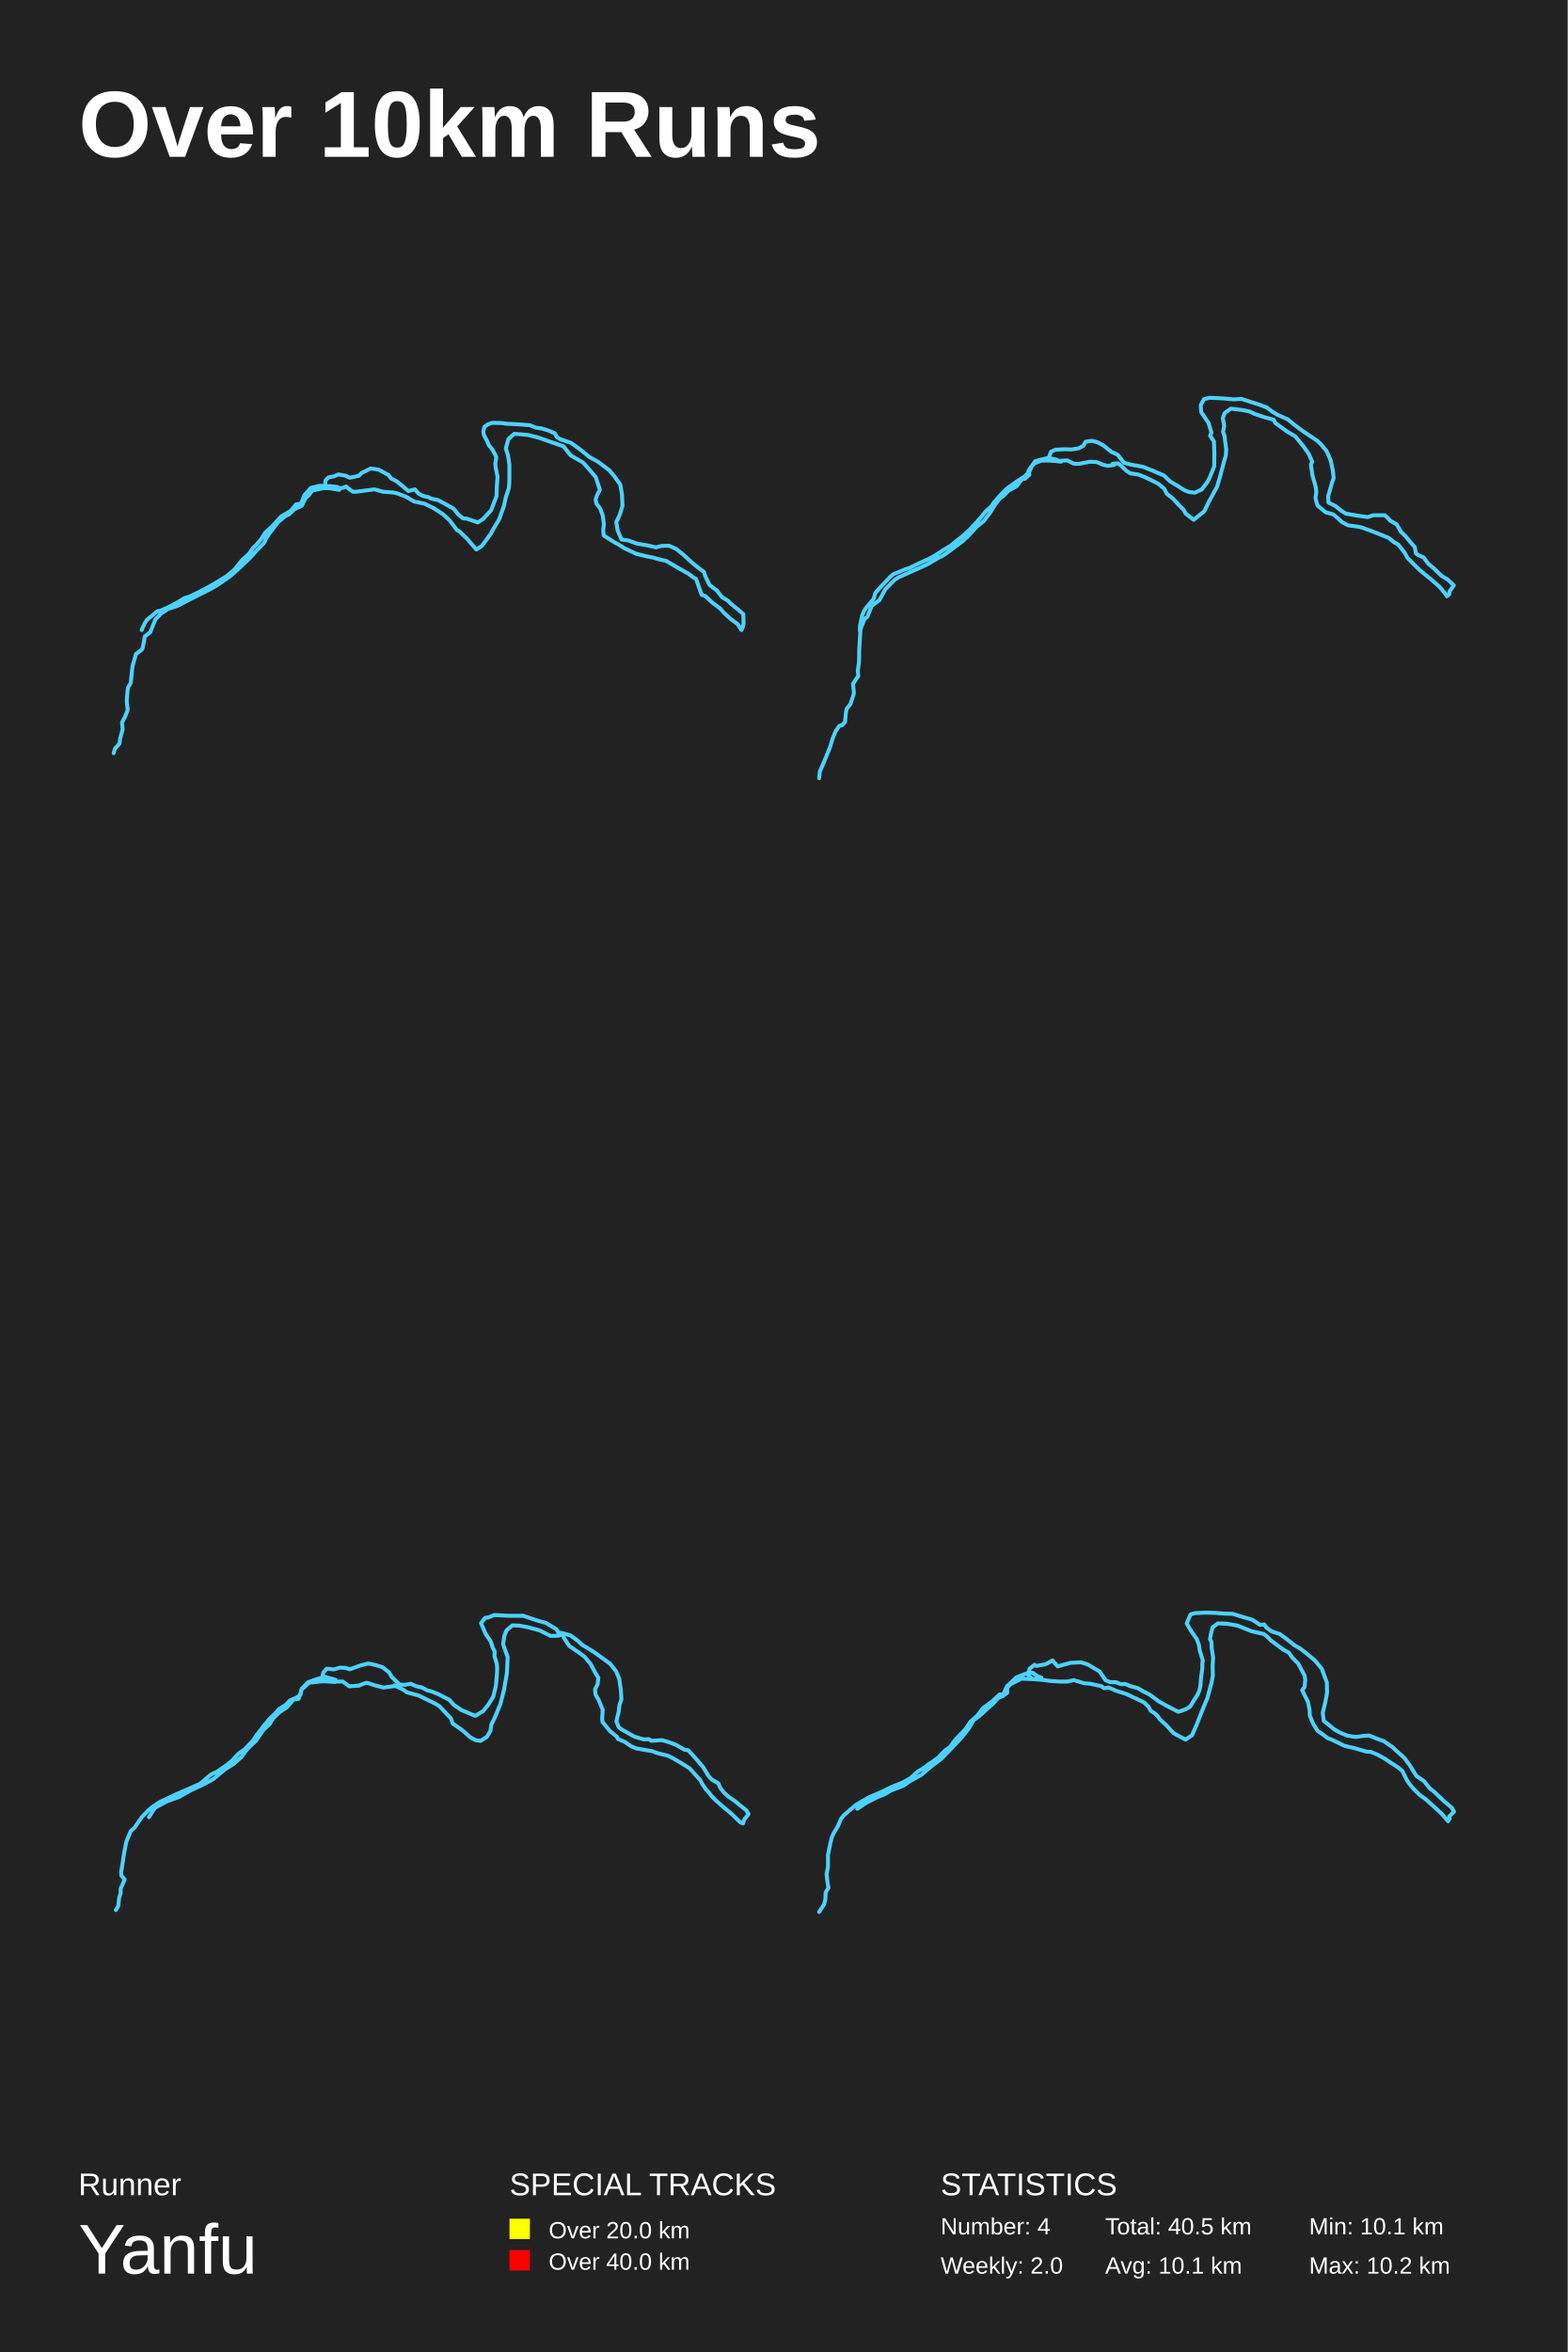
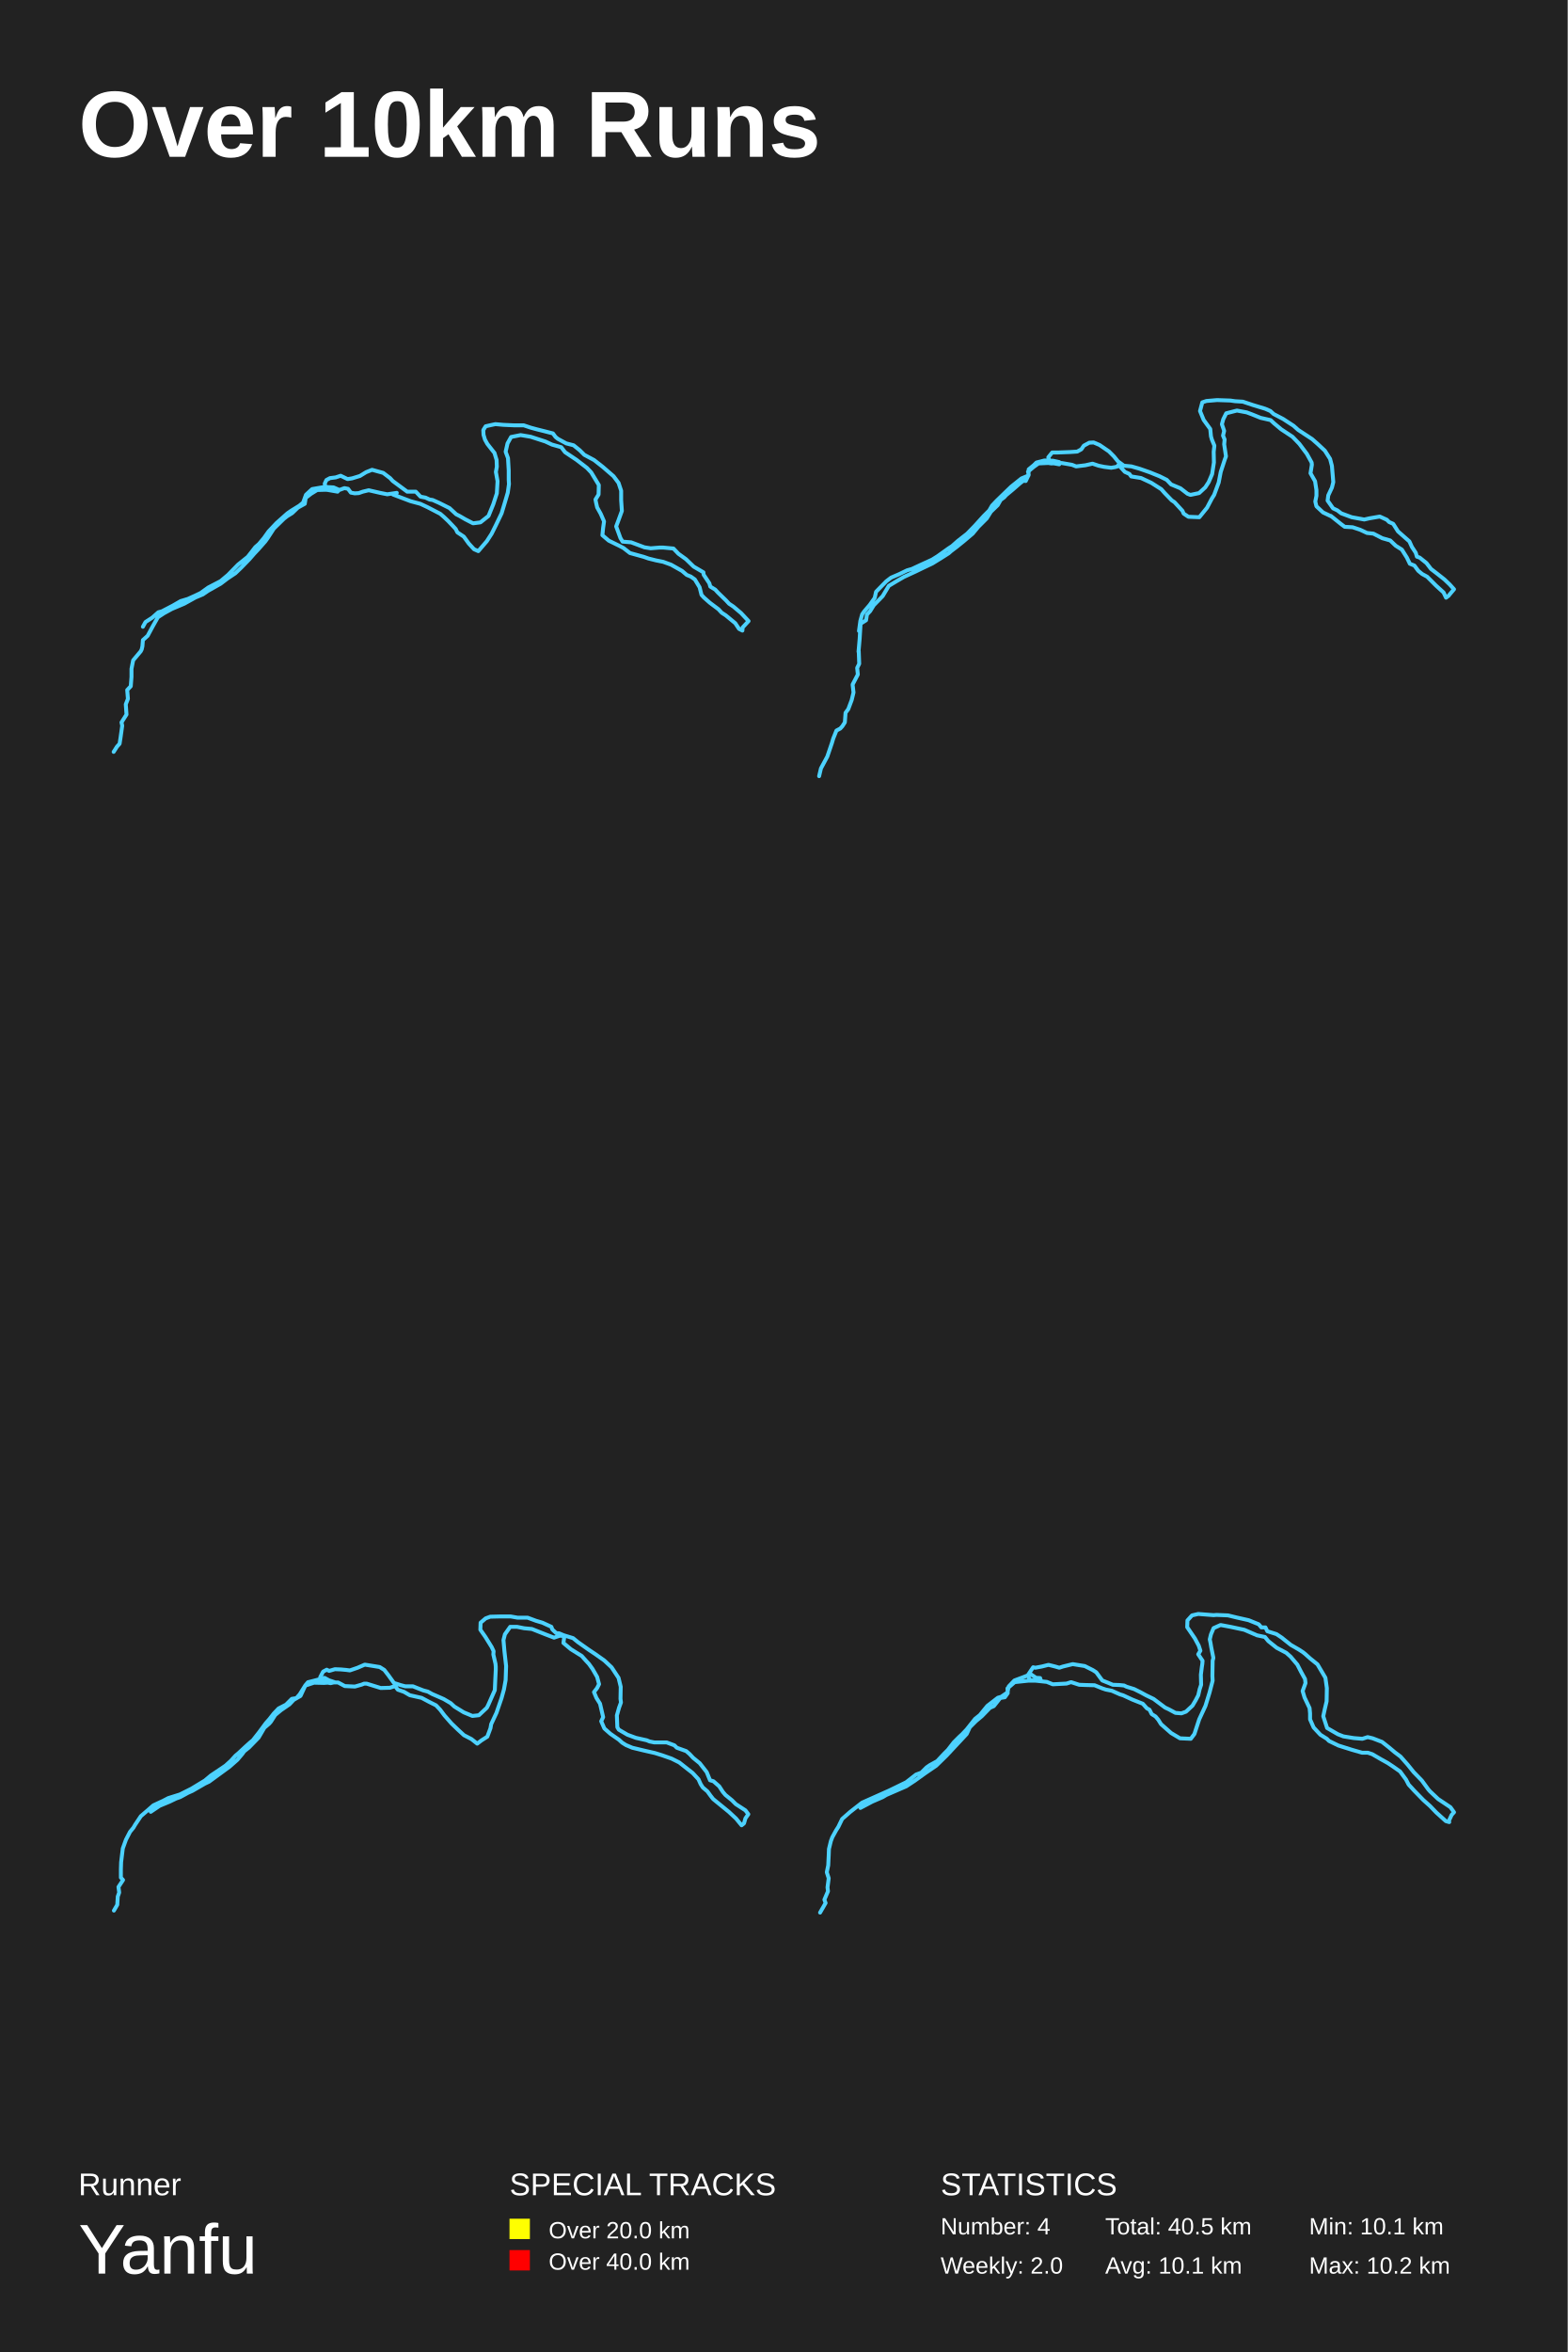
<svg xmlns="http://www.w3.org/2000/svg" baseProfile="full" height="300mm" version="1.1" viewBox="0,0,200,300" width="200mm">
  <defs />
  <rect fill="#222222" height="300" width="200" x="0" y="0" />
  <text fill="#FFFFFF" style="font-size:12px; font-family:Arial; font-weight:bold;" x="10" y="20">Over 10km Runs</text>
  <text fill="#FFFFFF" style="font-size:4px; font-family:Arial" x="10" y="280">Runner</text>
  <text fill="#FFFFFF" style="font-size:9px; font-family:Arial" x="10" y="290">Yanfu</text>
  <text fill="#FFFFFF" style="font-size:4px; font-family:Arial" x="65" y="280">SPECIAL TRACKS</text>
  <rect fill="yellow" height="2.6" width="2.6" x="65" y="283" />
  <text fill="#FFFFFF" style="font-size:3px; font-family:Arial" x="70" y="285.5">Over 20.0 km</text>
  <rect fill="red" height="2.6" width="2.6" x="65" y="287" />
  <text fill="#FFFFFF" style="font-size:3px; font-family:Arial" x="70" y="289.5">Over 40.0 km</text>
  <text fill="#FFFFFF" style="font-size:4px; font-family:Arial" x="120" y="280">STATISTICS</text>
  <text fill="#FFFFFF" style="font-size:3px; font-family:Arial" x="120" y="285">Number: 4</text>
  <text fill="#FFFFFF" style="font-size:3px; font-family:Arial" x="120" y="290">Weekly: 2.0</text>
  <text fill="#FFFFFF" style="font-size:3px; font-family:Arial" x="141" y="285">Total: 40.5 km</text>
  <text fill="#FFFFFF" style="font-size:3px; font-family:Arial" x="141" y="290">Avg: 10.1 km</text>
  <text fill="#FFFFFF" style="font-size:3px; font-family:Arial" x="167" y="285">Min: 10.1 km</text>
  <text fill="#FFFFFF" style="font-size:3px; font-family:Arial" x="167" y="290">Max: 10.2 km</text>
-   <polyline fill="none" opacity="1" points="14.5,96.067 14.652,95.521 15.258,94.824 15.318,94.248 15.652,93.005 15.561,92.157 15.955,91.429 16.288,90.55 16.167,89.368 16.288,87.974 16.348,87.67 16.682,87.095 16.864,85.306 16.924,84.912 17.348,83.427 18.136,82.821 18.227,82.517 18.379,81.79 18.47,81.184 19.167,80.638 19.833,79.001 20.561,78.243 21.439,77.667 22.652,77.273 24.288,76.425 25.742,75.697 26.47,75.333 27.47,74.788 28.439,74.151 29.409,73.454 30.167,72.787 31.439,71.605 32.136,70.908 32.742,70.211 33.652,69.301 33.985,68.634 34.379,68.028 35.47,66.604 36.379,65.846 36.864,65.603 37.591,64.936 38.5,64.512 38.985,63.512 39.439,63.118 39.833,62.572 41.227,62.269 41.773,62.269 42.955,62.269 43.682,62.239 44.167,62.057 44.621,62.451 45.045,62.724 45.439,62.724 46.136,62.633 46.591,62.572 47.773,62.42 48.894,62.724 50.136,62.815 50.591,62.905 51.742,63.33 52.833,63.966 54.136,64.239 55.379,64.845 56.53,65.603 56.924,65.967 57.348,66.361 57.924,67.119 58.288,67.604 58.621,67.786 59.621,68.756 60.348,69.604 60.773,70.089 61.47,69.635 62.591,68.119 62.833,67.664 63.682,66.24 64.288,64.542 64.53,63.421 64.924,62.239 64.985,61.39 64.985,60.026 64.985,59.207 64.803,58.056 64.53,57.207 64.864,55.994 65.621,55.327 67.348,55.479 68.682,55.812 69.955,56.267 71.197,56.691 71.894,56.934 72.773,58.056 74.379,58.995 74.985,59.662 76.015,60.875 76.53,62.481 76.167,63.178 75.985,63.694 76.076,64.209 76.591,64.906 76.894,65.755 77.045,66.816 76.955,67.634 77.015,68.301 78.5,69.241 78.864,69.423 79.682,69.938 81.167,70.635 82.53,70.969 83.318,71.12 83.924,71.302 84.985,71.544 86.227,72.272 87.348,72.908 87.833,73.181 88.47,73.666 88.803,73.848 89.409,75.576 89.53,75.879 89.985,76.031 90.894,76.879 91.864,77.607 92.409,78.213 93.167,78.91 94.106,79.607 94.591,80.365 94.742,80.062 94.864,79.547 94.833,78.334 94.167,77.758 93.197,76.97 92.894,76.637 92.106,76.152 91.439,75.303 90.742,74.788 90.5,74.576 89.955,73.424 89.803,72.939 88.924,72.302 88.106,71.605 87.258,70.817 86.288,70.029 85.348,69.604 84.409,69.635 83.682,69.817 82.652,69.574 81.258,69.332 80.167,68.938 79.288,68.816 78.803,67.664 78.621,66.604 79.076,65.634 79.409,64.542 79.348,63.057 79.136,61.814 78.379,60.753 77.712,59.965 76.258,58.874 75.197,58.298 74.288,57.54 73.803,57.176 72.833,56.479 71.47,56.025 71.045,55.752 70.773,55.267 70.015,54.933 69.136,54.661 68.348,54.539 67.591,54.236 66.015,54.115 64.621,54.054 64.045,53.963 62.803,53.933 62.258,54.115 61.803,54.448 61.652,55.024 61.742,55.509 62.136,56.237 62.379,56.813 62.833,57.358 63.318,58.298 63.197,59.116 63.227,59.601 63.47,60.784 63.379,62.148 63.348,63.269 62.652,65.088 61.621,66.21 60.955,66.634 59.53,66.149 59.076,66.119 58.47,65.634 57.864,64.876 57.045,64.421 56.561,64.148 55.864,63.785 55.015,63.603 54.682,63.421 53.894,63.239 53.379,62.936 52.924,62.42 52.106,62.633 50.652,61.42 49.894,61.026 49.591,60.602 48.318,59.905 47.288,59.753 46.136,60.329 45.773,60.693 44.591,60.935 44.136,60.693 43.197,60.511 42.53,60.784 41.924,60.875 41.53,61.269 41.47,61.814 41.712,62.208 42.53,62.36 43.288,62.481 43.045,62.117 42.348,62.026 40.742,61.966 39.652,62.239 38.803,63.209 38.409,64.239 37.773,64.33 37.106,65.149 35.864,65.876 34.712,67.149 33.864,67.907 33.258,68.847 32.742,69.453 32.288,69.877 31.773,70.635 30.864,71.454 29.924,72.636 28.924,73.484 27.288,74.485 26.258,75.061 25.439,75.485 24.197,76.091 23.561,76.273 22.561,76.879 21.53,77.425 20.5,77.88 20.076,77.971 18.742,79.062 18.439,79.547 18.076,80.365" stroke="#4DD2FF" stroke-dasharray="none" stroke-linecap="round" stroke-linejoin="round" stroke-width="0.5" />
-   <polyline fill="none" opacity="1" points="104.5,99.264 104.587,98.422 105.226,96.94 105.865,95.372 106.271,94.065 106.619,93.252 107.084,92.584 107.432,92.497 107.81,92.091 107.926,90.813 108.013,90.406 108.506,89.796 108.942,88.431 108.826,87.212 109.494,86.224 109.435,85.527 109.581,84.511 109.61,83.582 109.61,83.001 109.668,82.013 109.784,80.242 110.306,78.935 110.655,78.674 111.003,77.802 111.206,77.28 112.194,76.554 112.948,75.16 114.168,73.94 114.603,73.65 116.171,72.953 117.216,72.488 118.232,72.023 119.829,71.094 120.323,70.862 121.252,70.194 121.716,69.845 122.848,69.003 123.69,68.19 124.619,67.173 125.49,66.477 126.332,65.373 126.913,64.415 127.552,63.572 127.929,63.311 128.277,62.992 128.655,62.585 129.671,62.033 130.426,61.075 130.745,61.075 131.326,60.552 131.21,60.058 131.471,59.623 132.023,59.071 132.865,58.752 133.968,58.752 135.1,58.781 136.145,58.723 137.016,59.158 137.626,59.158 139.048,58.897 139.861,58.926 140.732,59.274 141.284,59.42 142.155,59.303 141.952,59.158 142.619,59.1 142.91,59.303 143.752,60.087 144.216,60.378 145.203,60.523 145.958,60.814 146.771,61.191 147.787,61.714 148.542,62.353 148.861,62.992 149.645,63.601 150.284,64.298 150.981,64.995 151.271,65.518 152.287,66.302 153.652,65.199 154.203,64.037 154.726,63.079 155.277,62.062 155.626,60.872 156.119,59.013 156.381,58.113 156.439,57.329 156.265,55.993 156.206,55.557 156.032,55.092 156.177,54.308 156.003,53.321 156.235,52.682 157.019,52.13 158.355,52.275 159.4,52.479 160.068,52.798 161.374,53.234 162.477,53.524 162.71,53.96 164.19,55.034 165.235,55.644 166.281,56.922 166.977,57.909 167.413,58.897 167.239,59.245 167.442,60.668 167.848,62.062 167.935,62.788 167.819,63.485 167.965,64.095 168.11,64.502 169.126,65.344 170.084,65.605 170.577,66.012 171.216,66.593 171.971,66.999 173.394,67.203 173.742,67.29 174.874,67.696 175.919,68.103 177.197,68.626 177.777,69.119 178.387,69.468 179.229,70.542 179.577,71.181 180.187,71.791 180.594,72.198 181.087,72.691 181.61,73.127 182.481,73.824 183.613,74.811 184.426,75.77 184.6,76.06 184.919,75.77 184.919,75.45 185.471,74.666 184.687,73.911 183.903,73.446 182.887,72.459 182.219,71.907 181.61,71.094 180.942,70.804 180.652,70.6 180.477,69.758 179.926,69.148 179.316,68.393 178.735,67.841 178.184,66.883 177.371,66.418 177.11,66.128 176.674,65.721 175.194,65.721 174.497,65.954 173.248,65.78 171.71,65.518 170.984,65.054 170.403,64.56 169.474,64.095 169.445,63.253 169.59,62.788 169.939,61.54 170.142,60.988 170.055,60.117 169.765,58.723 169.242,57.532 168.487,56.632 168.052,56.225 166.89,55.441 166.397,55.121 165.177,54.221 164.306,53.495 162.942,52.885 162.274,52.479 161.635,51.985 160.648,51.608 159.545,51.259 158.384,50.881 157.397,50.94 156.119,50.823 154.348,50.736 153.594,50.911 153.187,51.695 153.245,52.566 154.174,53.931 154.552,55.18 154.377,55.586 154.871,56.283 154.9,57.183 154.929,57.938 154.9,59.507 154.261,61.075 153.971,61.569 153.303,62.44 152.432,62.846 151.706,62.759 151.155,62.556 150.139,61.917 149.268,61.394 148.484,60.639 147.787,60.349 147.119,60.058 145.871,59.565 145.174,59.42 144.187,59.245 143.374,59.013 142.59,57.997 141.806,57.648 140.79,56.835 140.065,56.428 139.31,56.225 138.497,56.341 138.206,56.864 137.626,57.183 136.697,57.329 135.768,57.3 134.665,57.358 134.084,57.619 133.823,58.316 134.229,58.781 134.781,58.81 135.361,58.897 134.723,58.606 133.735,58.403 132.516,58.694 132.081,58.81 131.674,59.391 131.326,60.146 130.745,60.755 129.7,61.423 128.481,62.295 127.639,63.137 126.797,64.095 126.448,64.618 125.781,65.199 124.997,66.157 123.777,67.493 122.761,68.422 122.152,68.887 121.31,69.584 120.381,70.136 119.132,70.949 118.406,71.326 117.245,71.849 115.997,72.459 115.532,72.604 113.965,73.243 113.558,73.592 112.542,74.666 111.671,75.624 111.468,76.379 110.481,77.541 110.248,77.89 109.987,78.499 109.726,79.777 109.697,80.474" stroke="#4DD2FF" stroke-dasharray="none" stroke-linecap="round" stroke-linejoin="round" stroke-width="0.5" />
-   <polyline fill="none" opacity="1" points="19.0,231.783 19.765,230.588 21.296,229.762 22.582,229.302 22.888,229.18 23.531,228.812 24.357,228.353 25.673,227.741 26.745,227.189 27.265,226.883 28.735,225.658 29.806,224.985 30.816,224.097 31.306,223.392 31.827,222.811 32.653,222.045 33.571,220.698 34.459,219.84 34.612,219.534 34.857,219.167 35.684,218.37 36.571,217.789 37.459,216.778 38.102,216.686 38.469,215.523 39.418,214.635 41.133,214.451 42.265,214.482 43.153,214.482 43.735,214.482 44.561,215.094 45.786,215.002 46.459,214.727 46.796,214.635 47.837,214.971 48.908,215.247 50.316,215.063 50.316,214.971 51.449,215.523 51.908,215.86 53.408,216.258 54.204,216.656 55.398,217.237 56.041,217.605 56.561,218.156 57.541,219.197 57.755,219.84 58.949,220.667 60.02,221.616 60.724,221.984 61.306,222.045 62.102,221.555 62.561,220.79 62.684,219.993 63.112,219.105 63.847,217.329 64.306,215.523 64.367,215.155 64.673,213.379 64.765,211.358 64.184,209.735 64.337,208.663 64.612,207.959 65.378,207.316 66.235,207.347 67.367,207.561 68.837,207.959 70.245,208.663 71.286,208.633 71.745,208.418 71.959,208.939 72.633,209.95 73.704,210.684 74.592,211.328 74.959,211.787 75.357,212.246 76,213.471 76.337,213.992 76.245,214.818 75.908,215.492 75.969,216.135 76.398,216.87 76.888,218.064 76.827,219.197 76.857,219.626 77.806,220.79 78.694,221.524 78.816,221.8 79.735,222.198 80.531,222.749 81.235,223.025 83.194,223.362 83.959,223.637 85.214,223.944 85.827,224.25 86.929,224.893 88.0,225.567 88.49,226.118 89.347,227.067 89.561,227.496 90.051,228.231 90.51,228.721 90.724,229.027 91.214,229.547 92.255,230.466 93.327,231.354 94.459,232.456 94.796,232.579 94.949,232.089 95.5,231.385 95.194,230.895 94.276,230.16 93.724,229.7 92.99,229.21 92.378,228.659 91.918,228.077 91.643,227.465 90.786,226.975 90.357,226.485 89.714,225.413 88.612,224.127 88.367,223.852 87.786,223.239 87.327,223.178 86.255,222.566 85.459,222.259 84.449,221.953 83.102,222.045 82.765,221.831 82.122,221.861 80.959,221.524 79.276,220.575 78.939,220.3 78.633,219.565 78.939,218.279 79.031,217.452 79.276,216.778 79.214,215.615 79,214.145 78.602,213.165 77.837,212.216 76.459,211.205 75.633,210.623 74.255,209.796 73.673,209.245 72.786,208.602 71.806,208.327 71.224,208.204 70.98,207.806 70.52,207.53 69.663,207.01 68.653,206.734 67.551,206.367 66.755,206.091 65.684,206.091 64.827,206.091 63.051,205.999 62.286,206.306 61.888,206.367 61.367,207.041 61.98,208.449 62.622,209.398 62.837,210.103 63.112,210.654 63.082,211.236 63.388,212.277 63.418,212.675 63.418,213.257 63.265,215.033 62.929,216.411 62.286,217.452 61.643,218.248 60.633,218.86 59.684,218.462 58.888,218.126 57.878,217.452 57.327,216.809 56.592,216.441 55.888,216.074 54.939,215.706 54.51,215.615 53.837,215.247 53.041,215.063 52.398,214.757 51.602,214.91 50.959,214.849 49.98,213.9 49.643,213.318 48.786,212.644 47.898,212.369 46.98,212.185 46.0,212.43 44.959,212.797 44.622,212.92 44.071,212.736 43.367,212.705 42.541,212.95 42.051,212.859 41.653,212.859 41.255,213.318 41.071,214.022 41.469,214.451 42.755,214.543 42.816,214.267 41.959,214.022 41.408,213.869 40.061,214.298 39.296,214.573 38.469,215.431 38.347,216.166 37.827,216.533 36.969,216.901 36.51,217.421 35.622,217.972 35.041,218.615 34.398,219.228 33.541,220.269 32.684,221.402 32.316,221.953 32.041,222.259 31.153,223.178 30.48,223.637 29.837,224.311 29.592,224.587 28.827,225.199 27.724,225.965 26.929,226.332 25.52,227.526 23.99,228.2 22.52,228.843 21.296,229.425 20.469,229.792 19.49,230.435 18.939,230.895 18.112,231.752 17.408,232.763 17.163,233.13 16.673,233.559 16.122,234.906 15.816,236.437 15.663,237.509 15.449,238.856 15.48,239.224 15.908,239.714 15.388,240.938 15.388,241.52 15.204,242.041 15.082,243.143 14.776,243.633" stroke="#4DD2FF" stroke-dasharray="none" stroke-linecap="round" stroke-linejoin="round" stroke-width="0.5" />
-   <polyline fill="none" opacity="1" points="109.367,230.711 110.531,229.945 111.786,229.302 112.949,228.812 113.592,228.414 115.306,227.741 115.888,227.312 117.571,226.363 118.673,225.413 120.082,224.342 121.398,222.994 122.714,221.586 123.602,220.453 124.184,219.442 125.102,218.738 125.929,217.972 126.602,217.391 127.367,216.564 127.949,216.319 128.5,215.921 128.5,215.247 128.929,214.818 130.306,214.114 131.714,214.175 133,214.267 134.102,214.42 135.143,214.482 136.245,214.482 136.98,214.298 138.296,214.696 139.061,214.757 140.469,215.063 140.867,215.339 141.449,215.247 142.429,215.676 143.133,215.89 143.684,216.074 144.878,216.625 145.949,217.146 146.531,217.697 146.806,218.217 147.296,218.524 147.694,218.891 147.969,219.289 148.827,220.085 149.714,221.065 151.245,221.892 152.071,221.341 152.653,220.024 153.357,218.217 154.031,216.594 154.551,214.665 154.735,213.716 154.704,212.522 154.765,211.419 154.582,210.225 154.551,209.429 154.367,209.062 154.49,208.388 154.704,207.561 155.378,207.071 156.51,207.102 157.888,207.347 159.633,208.051 161.224,208.418 161.561,208.663 162.143,209.245 163.704,210.409 164.408,210.776 164.837,211.389 165.633,212.216 166.429,213.716 166.52,214.267 166.429,215.186 166.122,215.584 166.857,217.054 167.071,218.095 167.102,218.83 167.531,219.871 168.112,220.79 168.663,221.157 169.398,221.708 169.888,221.892 171.541,222.688 172.857,222.994 174.327,223.423 174.878,223.454 175.704,223.79 176.653,224.311 177.418,224.832 178.337,225.413 178.918,225.903 179.5,227.098 179.806,227.526 180.173,227.986 181.031,228.874 181.949,229.547 182.898,230.405 183.908,231.323 184.735,232.303 184.949,231.966 184.888,231.691 185.5,231.078 185.224,230.588 184.245,229.762 182.959,228.537 182.378,228.077 181.643,227.159 180.694,226.516 179.837,225.138 179.163,224.219 178.092,223.27 177.724,222.902 176.531,222.076 175.98,221.892 174.663,221.371 174.02,221.402 172.98,221.555 171.939,221.402 170.959,221.004 170.255,220.606 168.878,219.503 168.755,218.462 169.092,217.054 169.306,215.89 169.276,214.604 168.633,212.859 167.745,211.787 166.643,210.868 166.337,210.623 165.847,210.256 165.143,209.858 164.224,209.123 163.276,208.418 162.204,208.082 161.531,207.561 161.286,207.194 160.765,207.255 159.786,206.612 158.347,206.183 157.245,205.846 156.143,205.816 155.01,205.724 153.816,205.693 152.469,205.754 151.888,205.908 151.398,207.071 151.949,208.02 152.684,209.062 152.959,209.827 153.051,210.501 153.327,211.389 153.449,211.787 153.388,212.185 153.388,212.767 153.204,214.206 153.143,215.033 153.02,215.615 152.776,216.166 152.286,216.931 151.827,217.697 151.092,218.095 150.327,218.34 149.316,217.819 148.949,217.636 147.847,217.023 146.653,216.135 145.857,215.737 145.122,215.308 144.173,215.063 143.561,214.788 142.98,214.818 142.398,214.573 141.571,214.543 141.02,214.298 140.286,213.195 139.643,212.828 138.786,212.307 137.898,212.032 136.582,212.093 135.357,212.43 134.929,212.552 134.286,211.787 133.398,212.277 132.204,212.491 131.99,212.338 131.347,212.859 131.194,213.655 131.622,214.114 132.633,214.206 132.847,213.961 132.357,213.808 131.776,213.379 131.286,213.318 129.663,213.961 128.898,214.696 128.5,215.033 127.98,216.135 127.52,216.135 126.602,216.993 125.439,217.85 124.643,218.86 123.816,219.595 123.173,220.545 122.592,221.157 121.918,221.861 121.184,222.841 120.571,223.27 119.714,224.158 118.888,224.77 118.429,225.046 118.061,225.383 117.082,225.965 116.133,226.822 115.184,227.343 113.622,227.986 112.52,228.537 110.867,229.241 109.184,230.221 107.653,231.538 107.316,231.966 106.857,233.008 106.337,233.865 106.122,234.355 105.939,235.09 105.786,235.855 105.633,236.59 105.633,238.152 105.449,239.04 105.571,240.081 105.694,240.785 105.327,241.398 105.296,242.286 105.143,242.898 104.5,243.878" stroke="#4DD2FF" stroke-dasharray="none" stroke-linecap="round" stroke-linejoin="round" stroke-width="0.5" />
+   <polyline fill="none" opacity="1" points="14.5,95.901 14.925,95.233 15.258,94.869 15.379,94.081 15.592,92.564 15.501,92.139 16.138,91.138 16.047,89.834 16.32,89.136 16.229,88.014 16.683,87.528 16.774,86.345 16.774,85.314 16.987,84.222 17.957,83.069 18.078,82.826 18.169,82.432 18.23,81.643 18.837,81.097 19.473,79.914 20.141,78.731 20.929,78.216 21.93,77.669 23.507,77.002 24.932,76.213 25.872,75.819 26.539,75.364 28.147,74.454 29.026,73.787 30.027,73.119 30.785,72.391 31.816,71.33 32.423,70.632 32.938,70.086 33.848,69.054 34.151,68.63 34.94,67.416 36.213,66.173 36.638,65.839 37.275,65.445 38.002,64.747 38.882,64.261 39.003,63.503 39.67,62.987 40.459,62.502 41.551,62.472 41.945,62.502 43.279,62.502 43.946,62.259 44.401,62.35 44.765,62.836 45.25,62.927 45.766,62.896 46.281,62.714 47.039,62.532 48.495,62.866 49.405,63.048 50.618,62.866 50.133,63.078 52.377,63.928 53.62,64.261 54.53,64.686 56.168,65.536 56.622,65.93 57.168,66.446 57.805,67.113 58.139,67.477 58.351,67.902 59.17,68.448 59.807,69.327 60.474,70.055 61.02,70.298 62.111,69.024 62.718,68.084 63.264,66.992 63.992,65.475 64.386,64.17 64.78,62.836 64.932,61.744 64.901,61.198 64.901,60.015 64.81,58.437 64.507,57.618 64.75,56.556 65.205,55.737 66.418,55.495 67.691,55.707 69.572,56.314 70.421,56.708 71.603,57.042 72.089,57.679 73.544,58.65 74.879,59.681 75.424,60.257 76.395,61.865 76.364,63.078 75.97,63.715 76.031,64.049 76.183,64.717 76.637,65.536 77.062,66.506 76.941,67.356 76.85,68.266 77.668,68.963 79.033,69.631 79.549,69.904 80.367,70.541 82.126,71.026 82.733,71.239 83.703,71.481 84.613,71.663 85.614,72.027 87.009,72.816 87.615,73.332 88.131,73.544 88.646,73.908 89.253,74.909 89.496,75.88 89.799,76.213 90.557,76.881 91.649,77.7 92.073,78.155 92.589,78.489 93.802,79.49 94.287,80.218 94.712,80.43 94.742,80.036 95.5,79.217 94.53,78.185 93.559,77.366 93.013,77.002 92.619,76.577 91.588,75.576 91.254,75.212 90.618,74.818 90.496,74.393 89.768,73.301 89.738,72.998 88.495,72.27 87.524,71.33 86.554,70.632 85.917,69.964 84.613,69.843 84.158,69.843 83.006,69.934 82.217,69.813 80.519,69.176 79.427,69.085 79.154,68.63 78.609,67.143 78.882,66.415 79.336,65.172 79.245,63.806 79.245,62.593 78.912,61.592 78.275,60.743 76.91,59.56 75.788,58.68 74.545,58.013 73.969,57.436 73.18,56.799 72.24,56.556 71.179,55.98 70.876,55.737 70.542,55.282 69.481,55.009 68.51,54.767 67.722,54.554 66.812,54.251 65.569,54.251 64.204,54.19 63.203,54.099 62.627,54.221 61.96,54.372 61.656,54.858 61.687,55.464 61.869,56.071 62.172,56.617 62.718,57.315 63.082,57.77 63.355,58.68 63.385,59.529 63.264,60.197 63.476,61.38 63.385,62.927 62.93,64.322 62.324,65.809 61.293,66.628 60.352,66.749 59.352,66.233 58.624,65.809 58.199,65.596 57.35,64.808 56.683,64.474 56.016,64.14 55.197,63.776 54.803,63.715 54.287,63.473 53.651,63.351 53.044,62.714 52.286,62.714 51.952,62.714 50.102,61.349 49.769,60.985 48.889,60.318 47.464,59.924 46.706,60.227 45.917,60.712 44.917,61.016 44.341,61.107 43.461,60.682 42.824,60.894 42.096,60.985 41.642,61.228 41.429,61.683 41.551,62.259 41.854,62.502 43.067,62.714 43.249,62.472 42.551,62.168 41.399,62.108 39.822,62.381 39.034,63.109 38.67,64.11 38.184,64.504 37.153,65.141 36.668,65.475 35.273,66.719 34.272,67.78 33.666,68.63 33.029,69.388 32.574,69.782 32.059,70.45 31.604,71.026 30.36,72.027 29.087,73.332 28.147,74.12 26.57,74.939 25.599,75.637 24.902,75.971 23.962,76.395 23.052,76.668 22.051,77.245 20.656,77.973 20.201,78.094 19.413,78.792 18.564,79.338 18.23,79.945" stroke="#4DD2FF" stroke-dasharray="none" stroke-linecap="round" stroke-linejoin="round" stroke-width="0.5" />
+   <polyline fill="none" opacity="1" points="104.5,98.999 104.733,98.011 105.546,96.499 106.128,94.784 106.302,94.202 106.709,93.185 107.203,92.923 107.464,92.632 107.784,92.138 107.871,90.917 108.22,90.452 108.656,89.289 108.889,88.33 108.772,87.312 109.441,86.033 109.354,85.19 109.615,84.667 109.557,83.068 109.528,83.126 109.673,81.469 109.79,79.55 110.487,79.114 110.603,78.387 111.01,77.951 111.475,77.195 112.609,76.032 113.393,74.724 114.411,74.113 115.312,73.59 116.823,72.892 117.782,72.427 118.945,71.875 120.078,71.177 121.037,70.567 121.328,70.305 122.054,69.753 122.955,69.026 124.089,68.066 124.815,67.194 125.891,66.118 126.414,65.275 127.286,64.432 127.664,63.764 128.1,63.444 128.361,63.153 129.233,62.426 130.134,61.641 130.541,61.322 130.861,61.351 131.238,60.566 131.151,60.159 131.878,59.548 132.488,59.112 133.738,59.054 134.116,59.112 135.424,59.054 136.76,59.286 137.284,59.49 138.475,59.345 139.376,59.141 140.161,59.403 140.858,59.548 141.759,59.664 142.283,59.577 142.573,59.49 142.689,59.286 143.503,60.188 144.084,60.449 144.317,60.769 145.567,60.973 146.381,61.351 146.875,61.583 148.153,62.397 148.589,62.891 149.49,63.822 149.839,64.054 150.856,65.159 151.002,65.508 151.612,65.915 153.007,65.973 153.995,64.752 154.605,63.589 154.896,63.124 155.477,61.554 155.739,60.188 156.262,58.589 156.407,58.211 156.175,56.67 156.233,56.059 156.03,55.565 156.175,54.955 155.884,54.112 156.059,53.472 156.436,52.716 157.802,52.367 159.052,52.6 159.75,52.862 160.825,53.298 162.104,53.588 162.54,53.995 163.441,54.751 164.894,55.711 165.766,56.612 166.725,57.891 167.335,58.996 167.364,59.286 167.19,60.362 167.771,61.38 167.946,62.514 167.946,63.24 167.8,63.967 167.946,64.578 168.788,65.363 169.835,65.857 169.777,65.799 171.084,66.845 171.55,67.194 172.567,67.252 173.526,67.572 174.398,67.979 175.212,68.066 176.345,68.648 177.362,68.938 178.06,69.607 178.844,70.101 179.484,71.119 179.862,71.904 180.443,72.136 180.937,72.805 181.431,73.212 182.071,73.561 183.204,74.695 184.163,75.567 184.483,76.236 184.832,75.974 184.861,75.916 185.5,75.16 184.948,74.549 184.279,73.91 183.32,73.154 182.565,72.573 181.983,71.817 181.111,71.119 180.763,71.003 180.617,70.508 180.123,69.753 179.804,69.055 178.844,68.212 178.35,67.776 177.74,66.816 177.217,66.584 176.926,66.293 176.025,65.886 174.688,66.118 174.049,66.264 172.45,65.973 171.114,65.479 170.619,65.101 170.067,64.839 169.37,63.851 169.457,63.182 169.922,62.194 170.096,61.496 170.038,60.798 169.922,59.432 169.689,58.531 169.021,57.484 168.149,56.67 167.393,56.001 166.551,55.449 165.621,54.838 165.039,54.315 163.702,53.443 162.482,52.803 162.075,52.425 161.406,52.135 159.866,51.67 158.558,51.233 157.57,51.175 156.96,51.088 155.274,51.03 153.908,51.146 153.385,51.321 153.094,52.425 153.559,53.559 154.402,54.722 154.489,55.652 154.605,56.059 154.925,56.844 154.838,57.629 154.867,58.996 154.635,60.478 154.199,61.496 153.763,62.165 152.978,62.891 151.874,63.124 151.496,62.979 150.595,62.281 149.403,61.787 148.851,61.205 147.921,60.74 147.194,60.449 146.7,60.246 145.363,59.781 144.346,59.49 143.387,59.403 142.631,58.85 142.108,58.211 141.469,57.571 140.277,56.757 139.522,56.437 138.969,56.466 138.272,56.844 137.952,57.31 137.429,57.6 136.528,57.658 134.929,57.717 134.232,57.717 133.738,58.327 133.883,58.792 134.348,59.083 135.133,59.228 135.133,58.938 134.319,58.763 133.244,58.734 132.227,58.996 131.907,59.316 131.238,59.868 131.209,60.653 130.308,61.031 129.001,62.077 128.158,62.891 127.14,63.88 126.559,64.49 126.21,65.101 125.484,65.828 124.379,67.049 123.391,68.066 122.2,68.997 121.444,69.665 121.037,69.927 119.613,70.944 118.916,71.381 117.579,71.991 116.329,72.573 115.719,72.747 114.701,73.241 113.684,73.677 113.074,74.142 111.766,75.48 111.591,76.265 110.952,77.166 110.255,77.98 109.993,78.358 109.76,79.201 109.586,80.48" stroke="#4DD2FF" stroke-dasharray="none" stroke-linecap="round" stroke-linejoin="round" stroke-width="0.5" />
+   <polyline fill="none" opacity="1" points="19.23,231.099 20.367,230.331 21.626,229.809 22.456,229.409 22.978,229.225 23.991,228.672 24.544,228.426 26.142,227.504 26.664,227.258 27.8,226.429 29.275,225.353 30.288,224.462 30.933,223.694 31.148,223.387 31.763,222.895 32.991,221.636 33.729,220.376 34.343,219.853 34.558,219.608 35.111,218.747 35.848,218.133 36.923,217.395 37.476,216.812 38.336,216.32 38.951,214.999 40.056,214.63 41.316,214.661 42.268,214.599 43.128,214.599 43.988,215.06 45.278,215.122 46.138,214.876 46.445,214.753 46.783,214.753 48.565,215.306 49.732,215.275 50.408,215.06 50.746,215.521 51.544,215.798 52.282,216.228 53.787,216.566 54.77,217.088 55.63,217.518 56.152,218.071 56.705,218.809 57.596,219.823 58.425,220.622 59.193,221.328 60.145,221.82 60.882,222.404 61.404,222.004 62.172,221.513 62.572,220.437 62.664,219.915 63.34,218.471 63.985,216.596 64.292,215.49 64.507,214.292 64.568,212.51 64.353,210.605 64.23,209.191 64.415,208.454 65.09,207.502 65.951,207.502 66.872,207.686 67.855,207.778 69.637,208.485 70.681,208.884 71.418,208.638 72.002,208.669 71.879,209.56 72.831,210.359 74.213,211.219 74.735,211.803 75.135,212.233 75.596,212.879 76.179,213.893 76.425,214.814 76.179,215.306 75.78,215.828 76.087,216.566 76.548,217.303 76.947,219.024 76.701,219.546 77.101,220.468 77.869,221.144 78.974,221.912 79.374,222.281 79.865,222.588 80.664,222.926 82.2,223.295 83.551,223.602 84.442,223.879 85.671,224.309 86.654,224.8 87.667,225.599 88.374,226.152 89.111,226.951 89.387,227.566 89.664,227.996 90.247,228.487 90.647,229.04 90.985,229.471 91.814,230.147 92.981,231.099 93.903,231.959 94.609,232.82 94.916,232.574 95.101,231.929 95.469,231.406 95.101,230.915 93.872,230.116 93.381,229.624 92.551,228.948 92.213,228.549 91.753,227.842 91.015,227.197 90.585,227.074 90.155,226.029 89.265,224.892 88.435,224.217 87.974,223.725 87.544,223.356 86.346,222.926 86.039,222.619 85.056,222.25 83.49,222.25 82.875,222.127 82.507,221.974 81.125,221.666 80.049,221.267 78.944,220.622 78.759,220.314 78.698,218.809 78.974,217.826 79.22,217.15 79.159,216.689 79.189,215.152 78.913,214.015 78.022,212.664 77.101,211.803 75.933,210.974 75.104,210.421 73.753,209.468 73.108,208.946 71.91,208.577 71.326,208.331 70.957,208.3 70.466,207.84 70.343,207.502 69.206,206.979 68.377,206.733 67.302,206.334 66.012,206.334 65.152,206.18 63.8,206.18 62.541,206.211 61.957,206.426 61.312,206.979 61.282,207.87 61.927,208.792 62.725,210.083 62.971,210.605 62.94,211.035 63.217,212.233 63.247,212.602 63.247,213.002 63.186,214.231 63.125,215.583 62.295,217.457 62.111,217.826 61.097,218.778 60.268,218.87 59.162,218.409 57.964,217.672 57.503,217.242 56.613,216.719 56.06,216.474 55.138,216.074 54.585,215.767 54.002,215.613 53.295,215.337 52.681,215.091 51.698,215.091 51.114,214.937 50.254,214.661 49.548,213.677 49.026,213.002 48.442,212.633 47.49,212.479 46.538,212.326 45.616,212.725 44.633,213.063 44.172,213.002 43.497,212.94 42.729,212.909 41.991,213.124 41.684,212.971 41.224,213.217 40.855,213.923 41.131,214.507 42.176,214.691 42.698,214.569 41.961,214.323 41.408,214.015 40.148,214.353 39.288,214.569 38.951,214.968 38.244,216.105 37.814,216.596 37.23,216.689 36.493,217.426 35.541,217.918 34.927,218.563 34.374,219.27 33.913,219.792 33.053,220.96 32.254,221.974 31.916,222.25 31.302,222.803 30.411,223.633 30.043,223.94 29.459,224.585 28.783,225.2 28.2,225.599 26.91,226.46 26.142,227.105 24.422,228.149 22.947,228.887 21.473,229.348 20.828,229.686 19.568,230.27 18.831,230.915 17.971,231.652 17.234,232.758 17.019,233.127 16.589,233.649 16.067,234.663 15.667,235.769 15.452,237.521 15.422,238.443 15.422,239.487 15.698,239.795 15.114,240.686 15.206,241.392 15.022,241.915 14.961,242.959 14.531,243.697" stroke="#4DD2FF" stroke-dasharray="none" stroke-linecap="round" stroke-linejoin="round" stroke-width="0.5" />
+   <polyline fill="none" opacity="1" points="109.765,230.604 111.265,229.808 112.612,229.226 113.071,228.95 114.48,228.338 115.612,227.848 116.684,227.144 118.092,226.133 119.439,225.214 120.755,223.928 122.041,222.55 123.327,221.172 123.724,220.315 124.52,219.519 125.255,218.906 126.296,217.835 126.786,217.62 127.612,216.579 128.194,216.487 128.561,215.967 128.531,215.354 129.449,214.558 131.194,214.374 132.112,214.374 133.551,214.527 134.316,214.834 136.061,214.742 136.643,214.558 137.684,214.895 138.51,214.926 139.643,214.956 140.622,215.354 141.082,215.507 141.847,215.66 142.888,216.12 143.286,216.242 144.48,216.793 145.796,217.314 146.316,217.896 146.653,218.08 146.929,218.631 147.418,218.937 147.755,219.335 148.122,219.917 149.408,221.05 150.541,221.724 151.918,221.785 152.378,221.172 152.99,219.304 153.786,217.59 154.306,215.905 154.704,214.374 154.673,213.762 154.704,211.833 154.796,211.465 154.52,210.087 154.429,209.536 154.337,209.107 154.49,208.464 154.827,207.668 155.714,207.27 157.031,207.515 158.745,207.883 160.367,208.587 161.378,208.801 161.806,209.322 162.878,210.179 164.102,210.822 164.653,211.312 165.51,212.323 166.0,213.272 166.49,214.16 166.551,214.681 166.184,215.691 166.429,216.518 167.071,217.865 167.133,218.539 167.133,219.304 167.592,220.346 168.449,221.264 169.276,221.785 169.551,222.06 170.745,222.642 172.49,223.193 173.776,223.561 174.51,223.561 175.061,223.745 176.224,224.418 177.051,224.878 177.694,225.306 178.612,225.949 179.378,226.99 179.714,227.633 180.112,228.062 180.388,228.368 181.582,229.593 182.439,230.359 183.235,231.186 184.459,232.288 184.888,232.41 184.796,232.349 185.194,231.492 185.5,231.155 185.041,230.512 183.48,229.471 182.439,228.491 182.224,228.246 181.398,227.113 180.357,226.041 179.592,225.092 178.673,224.051 177.939,223.5 177.173,222.857 176.316,222.183 175.122,221.724 174.48,221.57 173.806,221.785 172.704,221.693 171.388,221.479 170.684,221.203 169.306,220.407 168.816,218.906 169.0,218.049 169.245,217.008 169.276,215.324 169.092,214.007 168.082,212.292 167.133,211.527 166.52,210.975 166.214,210.73 165.694,210.394 164.684,209.812 163.49,208.862 162.847,208.434 161.684,208.066 161.439,207.576 160.918,207.576 160.582,207.178 159.296,206.658 157.796,206.321 156.663,206.045 155.194,205.984 154.827,206.015 152.867,205.862 152.071,206.045 151.49,206.688 151.459,207.546 152.439,208.985 152.929,209.904 153.143,210.547 152.867,211.006 153.418,211.833 153.388,212.231 153.327,212.629 153.204,213.609 153.235,214.895 153.051,215.446 152.867,216.242 152.531,216.885 152.133,217.559 151.306,218.325 150.724,218.539 149.959,218.478 149.102,218.018 148.643,217.804 147.173,216.702 146.224,216.242 145.49,215.844 144.694,215.446 143.714,215.14 143.408,214.987 142.796,214.926 141.969,214.895 141.388,214.65 140.622,214.344 139.857,213.303 139.429,213.027 138.388,212.506 136.857,212.261 135.602,212.568 135.143,212.721 134.622,212.568 133.765,212.353 132.908,212.568 132.082,212.721 131.806,212.66 131.133,213.67 131.378,214.283 132.02,214.374 132.816,214.405 132.694,214.038 132.173,214.007 131.5,213.548 130.49,213.946 129.418,214.344 128.684,215.109 128.531,215.875 127.735,216.426 127.306,216.548 125.959,217.59 125.01,218.753 124.398,219.243 123.327,220.591 122.745,221.203 122.378,221.54 121.673,222.244 120.939,223.193 120.418,223.714 119.561,224.633 118.612,225.153 118.214,225.429 117.541,226.102 116.867,226.347 115.612,227.327 114.296,227.97 113.408,228.399 111.694,229.165 109.98,229.93 108.449,231.124 107.439,232.012 106.949,233.023 106.673,233.452 106.184,234.34 106,234.83 105.755,235.84 105.724,236.636 105.663,237.922 105.48,238.81 105.724,239.576 105.571,240.739 105.633,241.229 105.173,242.301 105.327,242.73 104.622,243.955" stroke="#4DD2FF" stroke-dasharray="none" stroke-linecap="round" stroke-linejoin="round" stroke-width="0.5" />
</svg>
